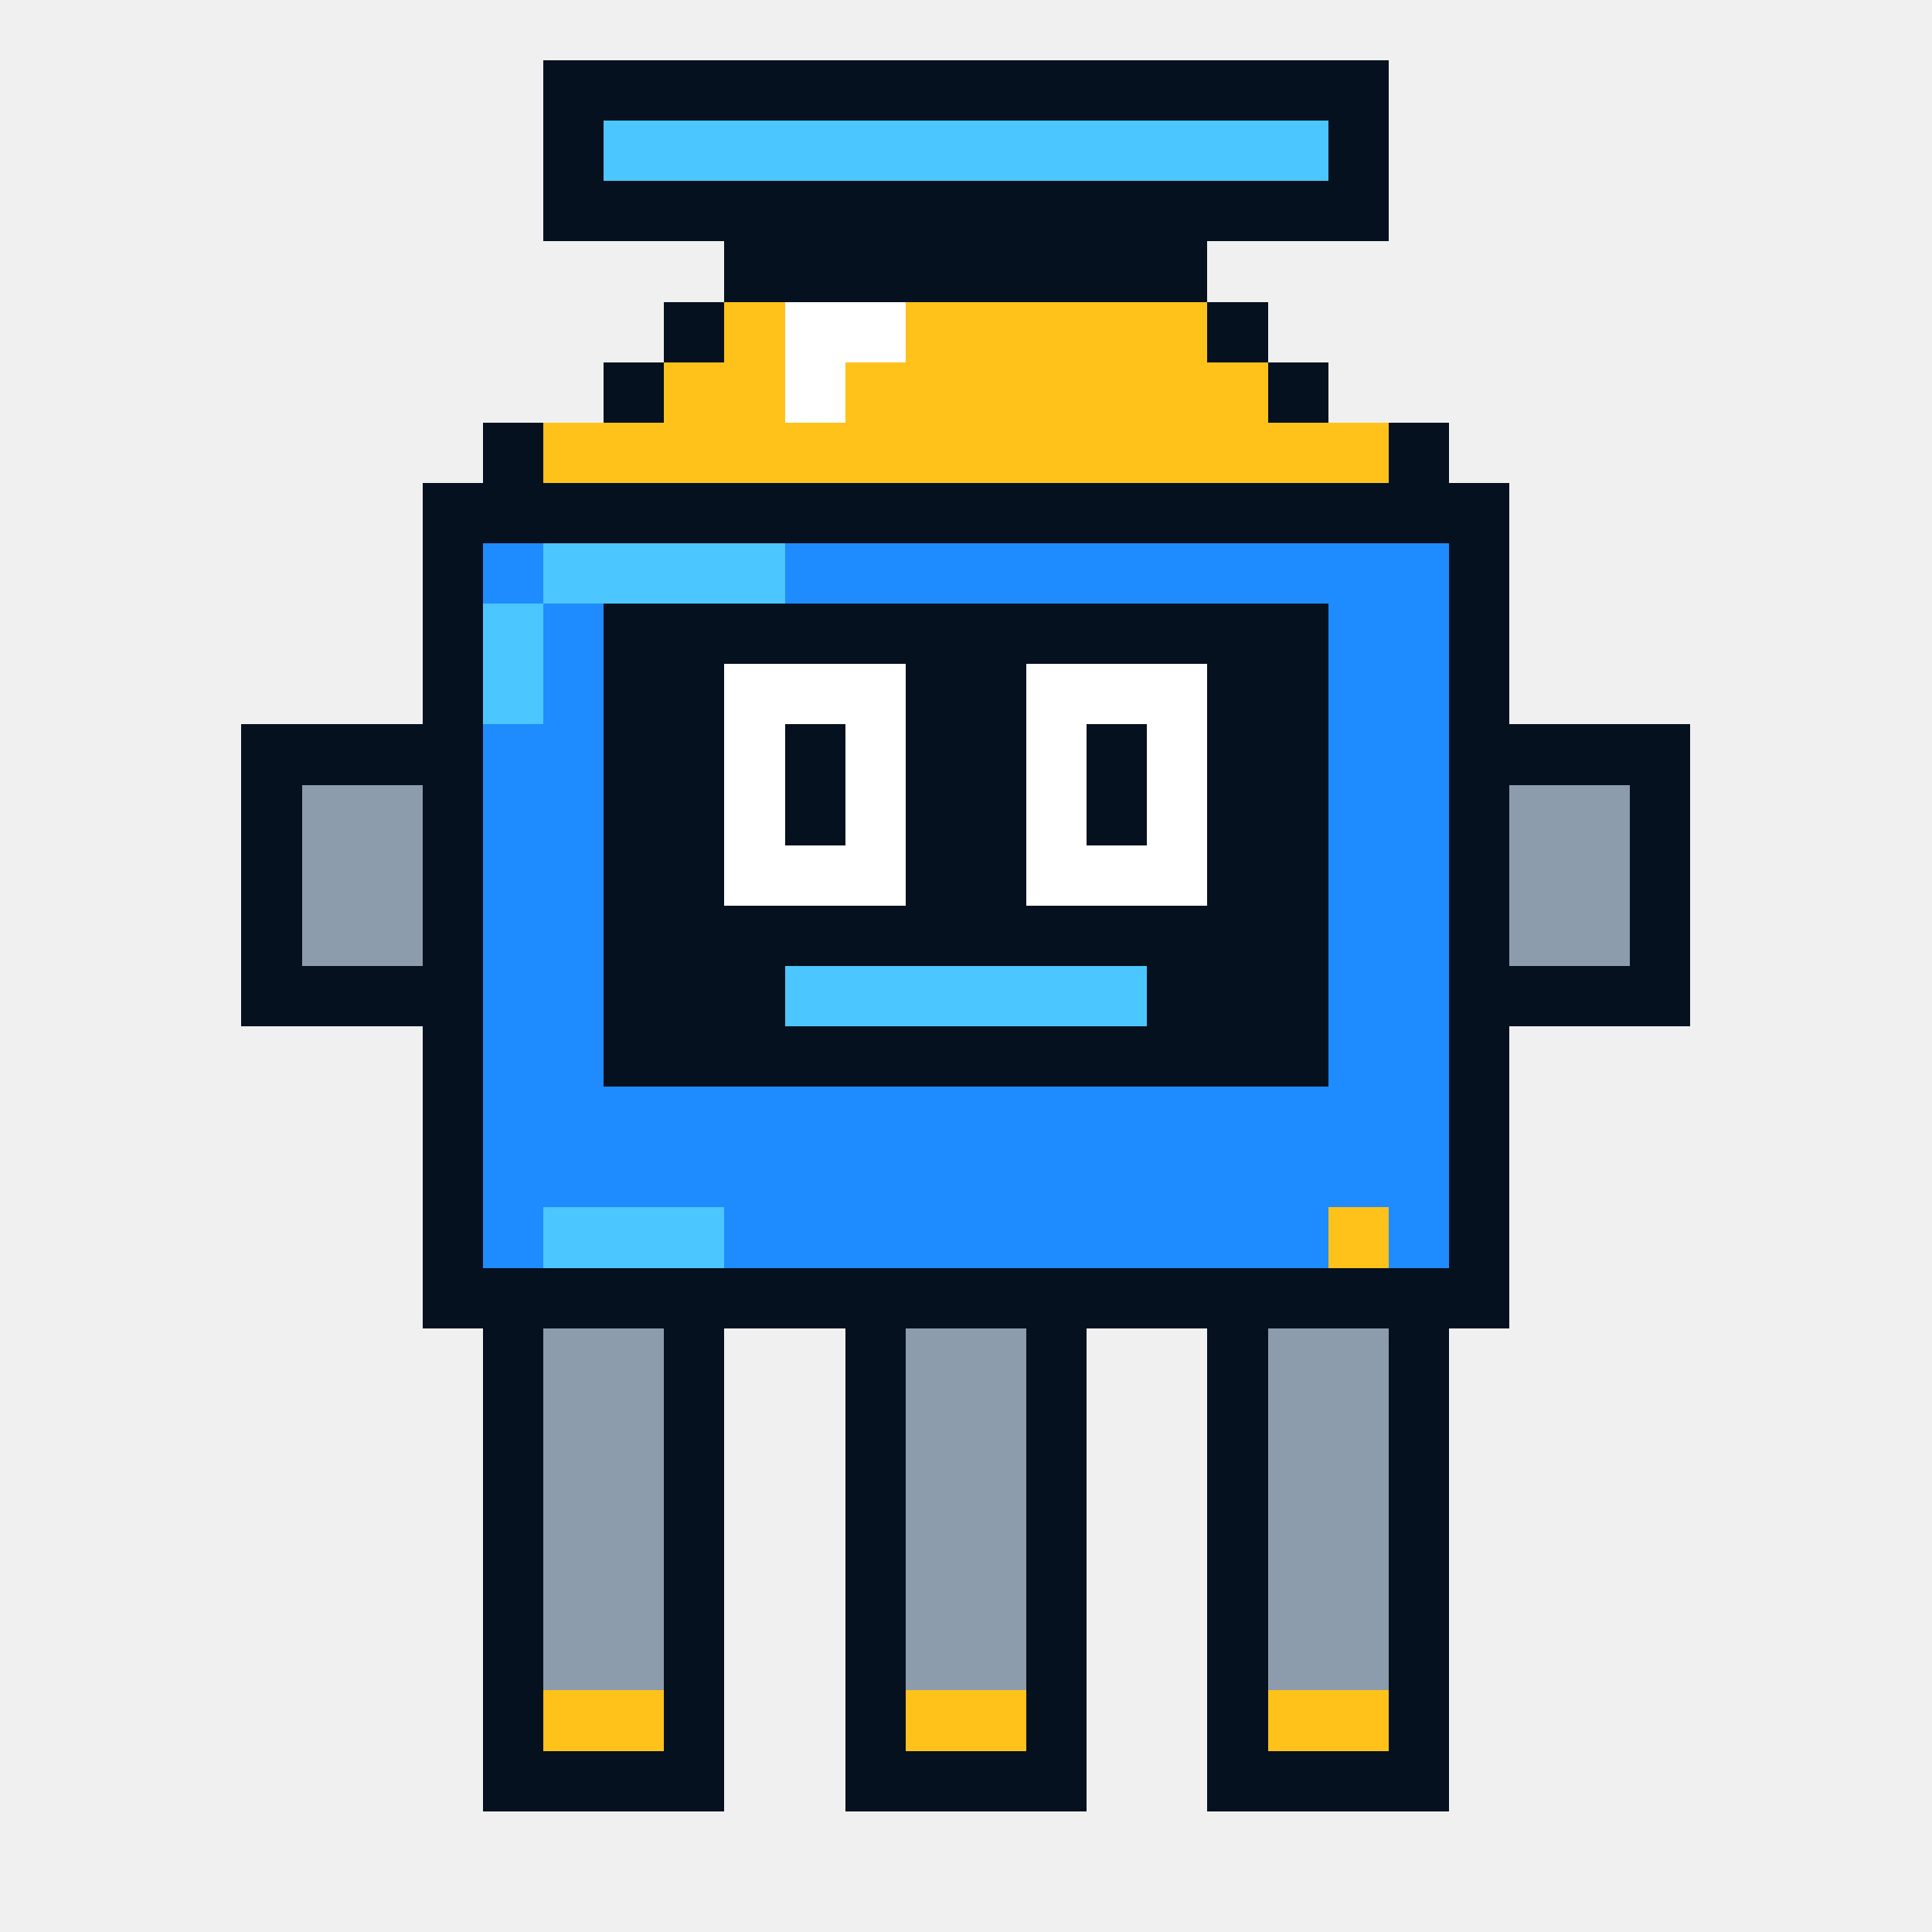
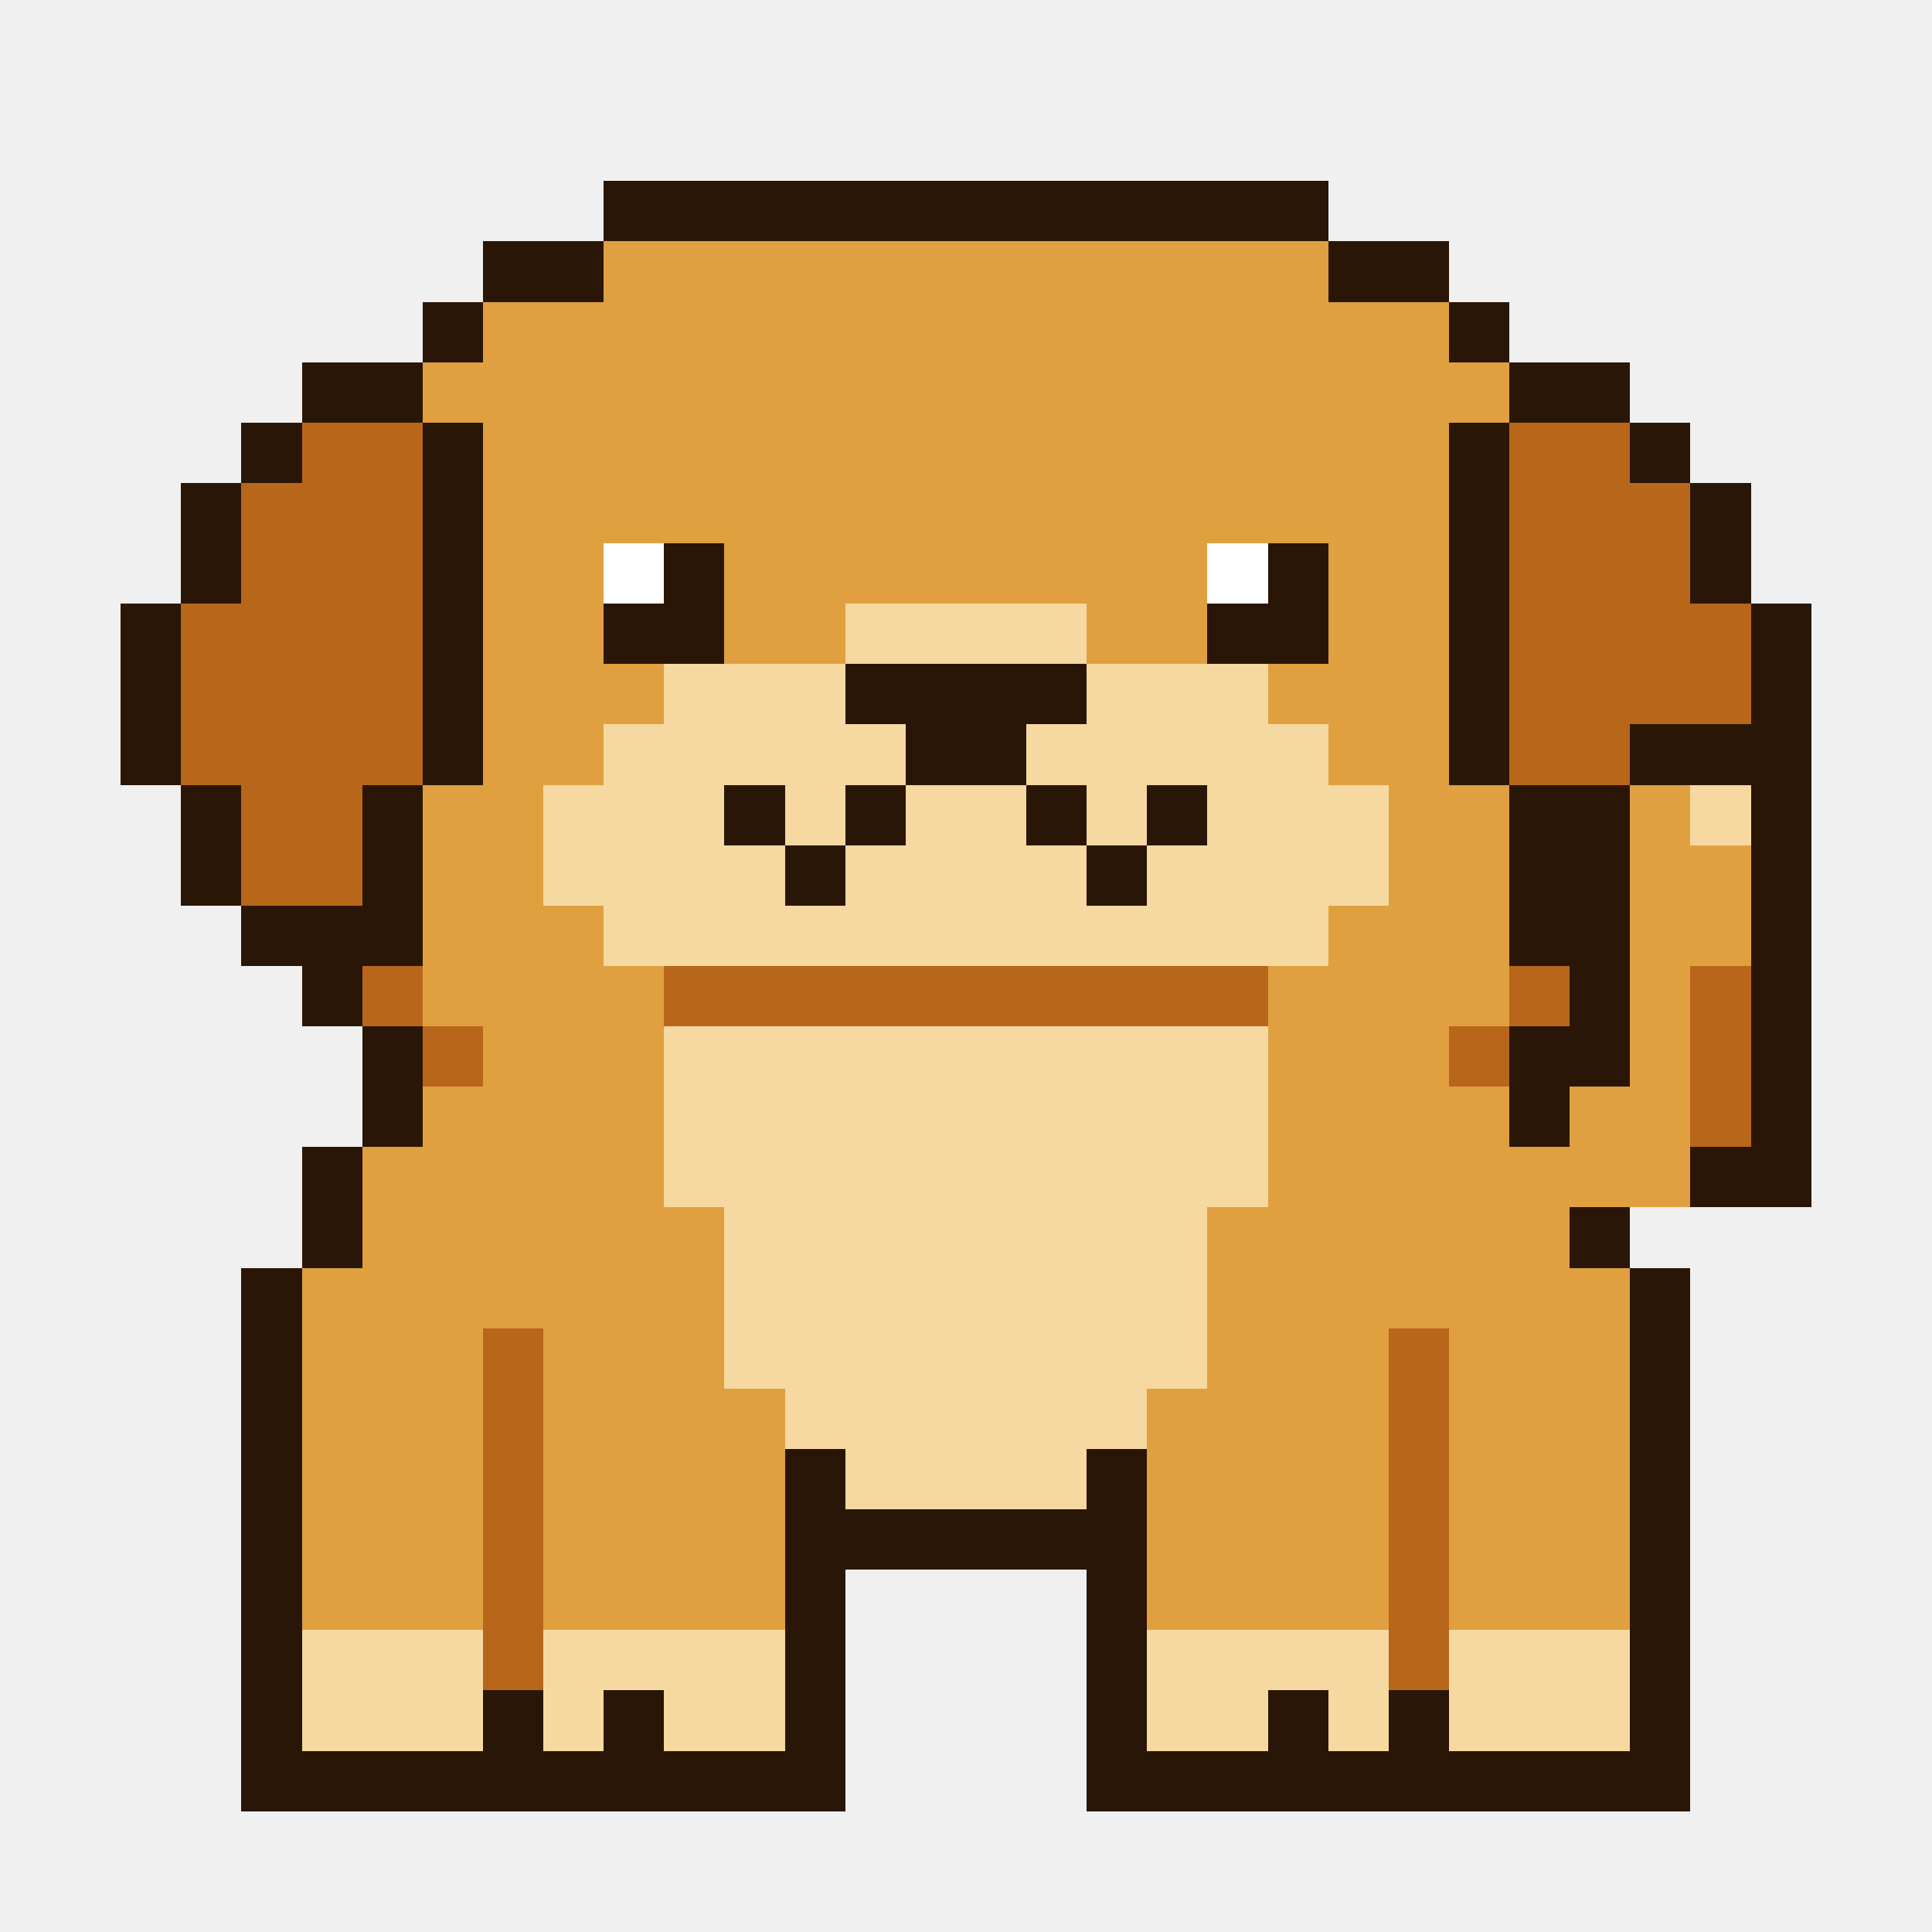
<svg xmlns="http://www.w3.org/2000/svg" viewBox="0 0 32 32" width="32" height="32" shape-rendering="crispEdges" role="img">
-   <path fill="#05111F" d="M9 1h14v1h-14zM9 2h1v1h-1zM22 2h1v1h-1zM9 3h14v1h-14zM12 4h8v1h-8zM11 5h1v1h-1zM20 5h1v1h-1zM10 6h1v1h-1zM21 6h1v1h-1zM8 7h1v1h-1zM23 7h1v1h-1zM7 8h18v1h-18zM7 9h1v1h-1zM24 9h1v1h-1zM7 10h1v1h-1zM10 10h12v1h-12zM24 10h1v1h-1zM7 11h1v1h-1zM10 11h2v1h-2zM15 11h2v1h-2zM20 11h2v1h-2zM24 11h1v1h-1zM4 12h4v1h-4zM10 12h2v1h-2zM13 12h1v1h-1zM15 12h2v1h-2zM18 12h1v1h-1zM20 12h2v1h-2zM24 12h4v1h-4zM4 13h1v1h-1zM7 13h1v1h-1zM10 13h2v1h-2zM13 13h1v1h-1zM15 13h2v1h-2zM18 13h1v1h-1zM20 13h2v1h-2zM24 13h1v1h-1zM27 13h1v1h-1zM4 14h1v1h-1zM7 14h1v1h-1zM10 14h2v1h-2zM15 14h2v1h-2zM20 14h2v1h-2zM24 14h1v1h-1zM27 14h1v1h-1zM4 15h1v1h-1zM7 15h1v1h-1zM10 15h12v1h-12zM24 15h1v1h-1zM27 15h1v1h-1zM4 16h4v1h-4zM10 16h3v1h-3zM19 16h3v1h-3zM24 16h4v1h-4zM7 17h1v1h-1zM10 17h12v1h-12zM24 17h1v1h-1zM7 18h1v1h-1zM24 18h1v1h-1zM7 19h1v1h-1zM24 19h1v1h-1zM7 20h1v1h-1zM24 20h1v1h-1zM7 21h18v1h-18zM8 22h1v1h-1zM11 22h1v1h-1zM14 22h1v1h-1zM17 22h1v1h-1zM20 22h1v1h-1zM23 22h1v1h-1zM8 23h1v1h-1zM11 23h1v1h-1zM14 23h1v1h-1zM17 23h1v1h-1zM20 23h1v1h-1zM23 23h1v1h-1zM8 24h1v1h-1zM11 24h1v1h-1zM14 24h1v1h-1zM17 24h1v1h-1zM20 24h1v1h-1zM23 24h1v1h-1zM8 25h1v1h-1zM11 25h1v1h-1zM14 25h1v1h-1zM17 25h1v1h-1zM20 25h1v1h-1zM23 25h1v1h-1zM8 26h1v1h-1zM11 26h1v1h-1zM14 26h1v1h-1zM17 26h1v1h-1zM20 26h1v1h-1zM23 26h1v1h-1zM8 27h1v1h-1zM11 27h1v1h-1zM14 27h1v1h-1zM17 27h1v1h-1zM20 27h1v1h-1zM23 27h1v1h-1zM8 28h1v1h-1zM11 28h1v1h-1zM14 28h1v1h-1zM17 28h1v1h-1zM20 28h1v1h-1zM23 28h1v1h-1zM8 29h4v1h-4zM14 29h4v1h-4zM20 29h4v1h-4z" />
-   <path fill="#1E8CFF" d="M8 9h1v1h-1zM13 9h11v1h-11zM9 10h1v1h-1zM22 10h2v1h-2zM9 11h1v1h-1zM22 11h2v1h-2zM8 12h2v1h-2zM22 12h2v1h-2zM8 13h2v1h-2zM22 13h2v1h-2zM8 14h2v1h-2zM22 14h2v1h-2zM8 15h2v1h-2zM22 15h2v1h-2zM8 16h2v1h-2zM22 16h2v1h-2zM8 17h2v1h-2zM22 17h2v1h-2zM8 18h16v1h-16zM8 19h16v1h-16zM8 20h1v1h-1zM12 20h10v1h-10zM23 20h1v1h-1z" />
-   <path fill="#4CC6FF" d="M10 2h12v1h-12zM9 9h4v1h-4zM8 10h1v1h-1zM8 11h1v1h-1zM13 16h6v1h-6zM9 20h3v1h-3z" />
-   <path fill="#FFC21A" d="M12 5h1v1h-1zM15 5h5v1h-5zM11 6h2v1h-2zM14 6h7v1h-7zM9 7h14v1h-14zM22 20h1v1h-1zM9 28h2v1h-2zM15 28h2v1h-2zM21 28h2v1h-2z" />
-   <path fill="#FFFFFF" d="M13 5h2v1h-2zM13 6h1v1h-1zM12 11h3v1h-3zM17 11h3v1h-3zM12 12h1v1h-1zM14 12h1v1h-1zM17 12h1v1h-1zM19 12h1v1h-1zM12 13h1v1h-1zM14 13h1v1h-1zM17 13h1v1h-1zM19 13h1v1h-1zM12 14h3v1h-3zM17 14h3v1h-3z" />
-   <path fill="#8D9CAD" d="M5 13h2v1h-2zM25 13h2v1h-2zM5 14h2v1h-2zM25 14h2v1h-2zM5 15h2v1h-2zM25 15h2v1h-2zM9 22h2v1h-2zM15 22h2v1h-2zM21 22h2v1h-2zM9 23h2v1h-2zM15 23h2v1h-2zM21 23h2v1h-2zM9 24h2v1h-2zM15 24h2v1h-2zM21 24h2v1h-2zM9 25h2v1h-2zM15 25h2v1h-2zM21 25h2v1h-2zM9 26h2v1h-2zM15 26h2v1h-2zM21 26h2v1h-2zM9 27h2v1h-2zM15 27h2v1h-2zM21 27h2v1h-2z" />
+   <path fill="#2A1606" d="M10 3h12v1h-12zM8 4h2v1h-2zM22 4h2v1h-2zM7 5h1v1h-1zM24 5h1v1h-1zM5 6h2v1h-2zM25 6h2v1h-2zM4 7h1v1h-1zM7 7h1v1h-1zM24 7h1v1h-1zM27 7h1v1h-1zM3 8h1v1h-1zM7 8h1v1h-1zM24 8h1v1h-1zM28 8h1v1h-1zM3 9h1v1h-1zM7 9h1v1h-1zM11 9h1v1h-1zM21 9h1v1h-1zM24 9h1v1h-1zM28 9h1v1h-1zM2 10h1v1h-1zM7 10h1v1h-1zM10 10h2v1h-2zM20 10h2v1h-2zM24 10h1v1h-1zM29 10h1v1h-1zM2 11h1v1h-1zM7 11h1v1h-1zM14 11h4v1h-4zM24 11h1v1h-1zM29 11h1v1h-1zM2 12h1v1h-1zM7 12h1v1h-1zM15 12h2v1h-2zM24 12h1v1h-1zM27 12h3v1h-3zM3 13h1v1h-1zM6 13h1v1h-1zM12 13h1v1h-1zM14 13h1v1h-1zM17 13h1v1h-1zM19 13h1v1h-1zM25 13h2v1h-2zM29 13h1v1h-1zM3 14h1v1h-1zM6 14h1v1h-1zM13 14h1v1h-1zM18 14h1v1h-1zM25 14h2v1h-2zM29 14h1v1h-1zM4 15h3v1h-3zM25 15h2v1h-2zM29 15h1v1h-1zM5 16h1v1h-1zM26 16h1v1h-1zM29 16h1v1h-1zM6 17h1v1h-1zM25 17h2v1h-2zM29 17h1v1h-1zM6 18h1v1h-1zM25 18h1v1h-1zM29 18h1v1h-1zM5 19h1v1h-1zM28 19h2v1h-2zM5 20h1v1h-1zM26 20h1v1h-1zM4 21h1v1h-1zM27 21h1v1h-1zM4 22h1v1h-1zM27 22h1v1h-1zM4 23h1v1h-1zM27 23h1v1h-1zM4 24h1v1h-1zM13 24h1v1h-1zM18 24h1v1h-1zM27 24h1v1h-1zM4 25h1v1h-1zM13 25h6v1h-6zM27 25h1v1h-1zM4 26h1v1h-1zM13 26h1v1h-1zM18 26h1v1h-1zM27 26h1v1h-1zM4 27h1v1h-1zM13 27h1v1h-1zM18 27h1v1h-1zM27 27h1v1h-1zM4 28h1v1h-1zM8 28h1v1h-1zM10 28h1v1h-1zM13 28h1v1h-1zM18 28h1v1h-1zM21 28h1v1h-1zM23 28h1v1h-1zM27 28h1v1h-1zM4 29h10v1h-10zM18 29h10v1h-10z" />
+   <path fill="#B8661A" d="M5 7h2v1h-2zM25 7h2v1h-2zM4 8h3v1h-3zM25 8h3v1h-3zM4 9h3v1h-3zM25 9h3v1h-3zM3 10h4v1h-4zM25 10h4v1h-4zM3 11h4v1h-4zM25 11h4v1h-4zM3 12h4v1h-4zM25 12h2v1h-2zM4 13h2v1h-2zM4 14h2v1h-2zM6 16h1v1h-1zM11 16h10v1h-10zM25 16h1v1h-1zM28 16h1v1h-1zM7 17h1v1h-1zM24 17h1v1h-1zM28 17h1v1h-1zM28 18h1v1h-1zM8 22h1v1h-1zM23 22h1v1h-1zM8 23h1v1h-1zM23 23h1v1h-1zM8 24h1v1h-1zM23 24h1v1h-1zM8 25h1v1h-1zM23 25h1v1h-1zM8 26h1v1h-1zM23 26h1v1h-1zM8 27h1v1h-1zM23 27h1v1h-1z" />
+   <path fill="#E0A040" d="M10 4h12v1h-12zM8 5h16v1h-16zM7 6h18v1h-18zM8 7h16v1h-16zM8 8h16v1h-16zM8 9h2v1h-2zM12 9h8v1h-8zM22 9h2v1h-2zM8 10h2v1h-2zM12 10h2v1h-2zM18 10h2v1h-2zM22 10h2v1h-2zM8 11h3v1h-3zM21 11h3v1h-3zM8 12h2v1h-2zM22 12h2v1h-2zM7 13h2v1h-2zM23 13h2v1h-2zM27 13h1v1h-1zM7 14h2v1h-2zM23 14h2v1h-2zM27 14h2v1h-2zM7 15h3v1h-3zM22 15h3v1h-3zM27 15h2v1h-2zM7 16h4v1h-4zM21 16h4v1h-4zM27 16h1v1h-1zM8 17h3v1h-3zM21 17h3v1h-3zM27 17h1v1h-1zM7 18h4v1h-4zM21 18h4v1h-4zM26 18h2v1h-2zM6 19h5v1h-5zM21 19h7v1h-7zM6 20h6v1h-6zM20 20h6v1h-6zM5 21h7v1h-7zM20 21h7v1h-7zM5 22h3v1h-3zM9 22h3v1h-3zM20 22h3v1h-3zM24 22h3v1h-3zM5 23h3v1h-3zM9 23h4v1h-4zM19 23h4v1h-4zM24 23h3v1h-3zM5 24h3v1h-3zM9 24h4v1h-4zM19 24h4v1h-4zM24 24h3v1h-3zM5 25h3v1h-3zM9 25h4v1h-4zM19 25h4v1h-4zM24 25h3v1h-3zM5 26h3v1h-3zM9 26h4v1h-4zM19 26h4v1h-4zM24 26h3v1h-3z" />
+   <path fill="#F6D9A0" d="M14 10h4v1h-4zM11 11h3v1h-3zM18 11h3v1h-3zM10 12h5v1h-5zM17 12h5v1h-5zM9 13h3v1h-3zM13 13h1v1h-1zM15 13h2v1h-2zM18 13h1v1h-1zM20 13h3v1h-3zM28 13h1v1h-1zM9 14h4v1h-4zM14 14h4v1h-4zM19 14h4v1h-4zM10 15h12v1h-12zM11 17h10v1h-10zM11 18h10v1h-10zM11 19h10v1h-10zM12 20h8v1h-8zM12 21h8v1h-8zM12 22h8v1h-8zM13 23h6v1h-6zM14 24h4v1h-4zM5 27h3v1h-3zM9 27h4v1h-4zM19 27h4v1h-4zM24 27h3v1h-3zM5 28h3v1h-3zM9 28h1v1h-1zM11 28h2v1h-2zM19 28h2v1h-2zM22 28h1v1h-1zM24 28h3v1h-3z" />
+   <path fill="#FFFFFF" d="M10 9h1v1h-1zM20 9h1v1h-1z" />
</svg>
